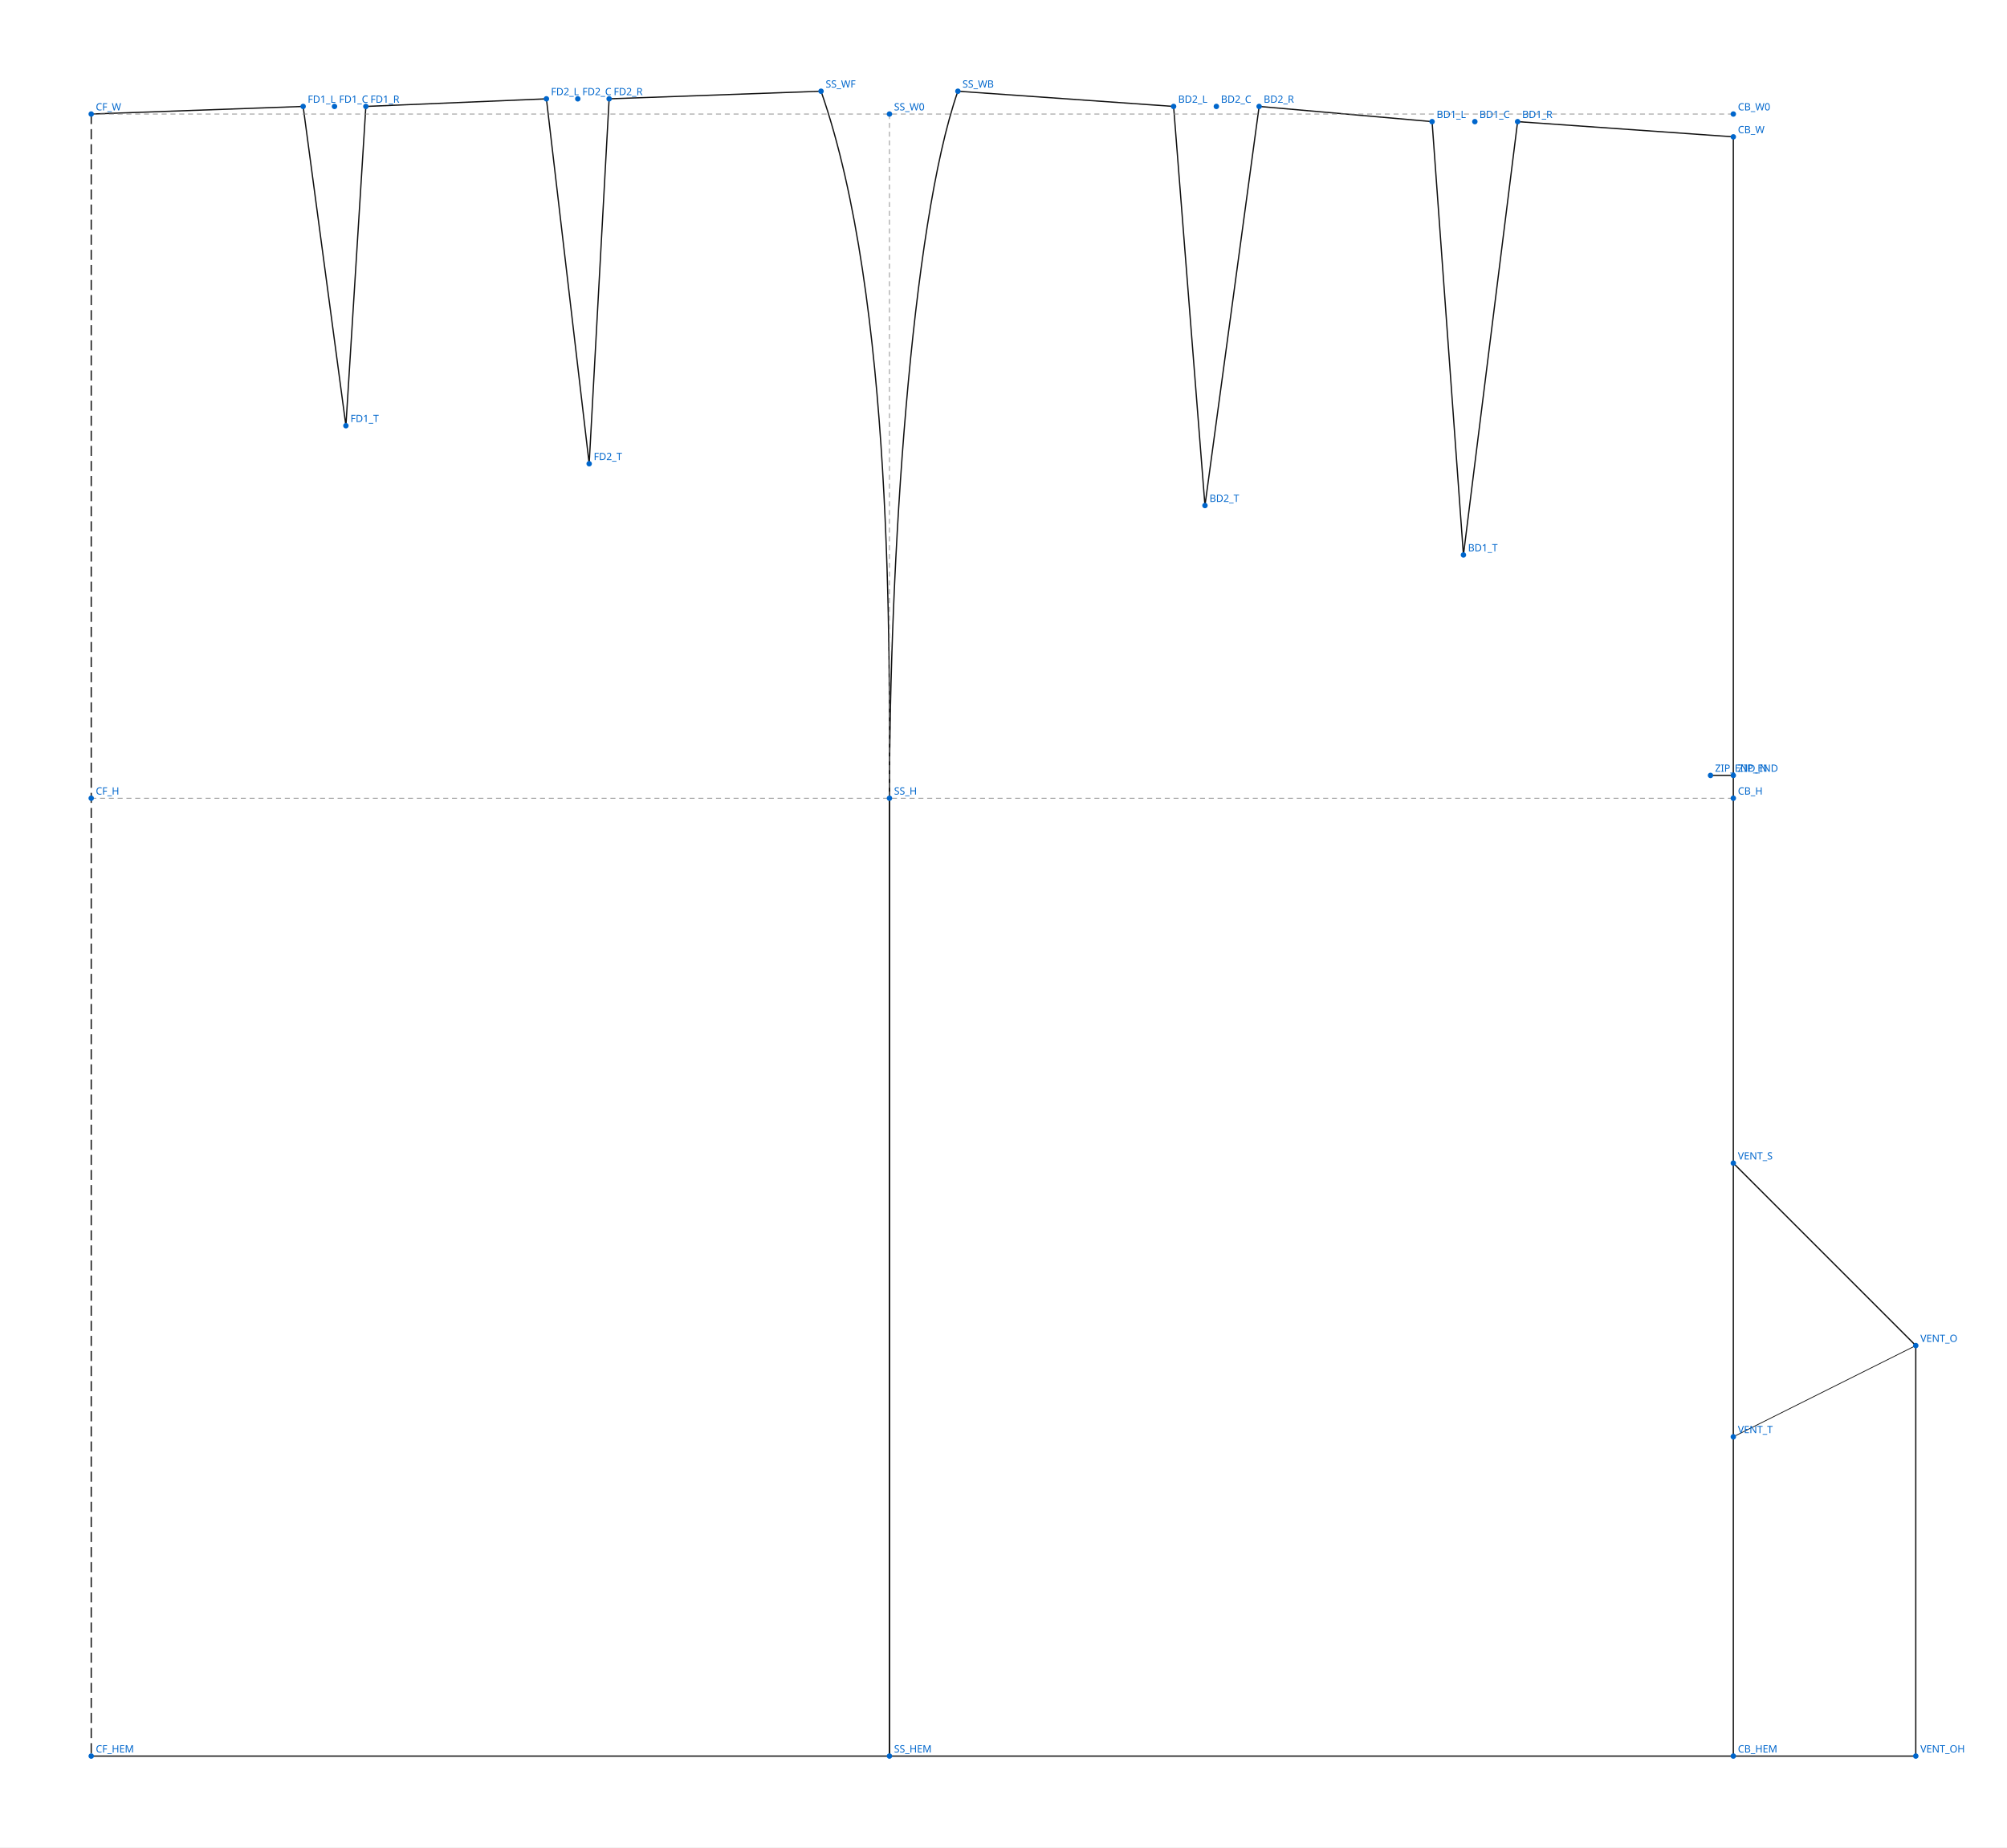
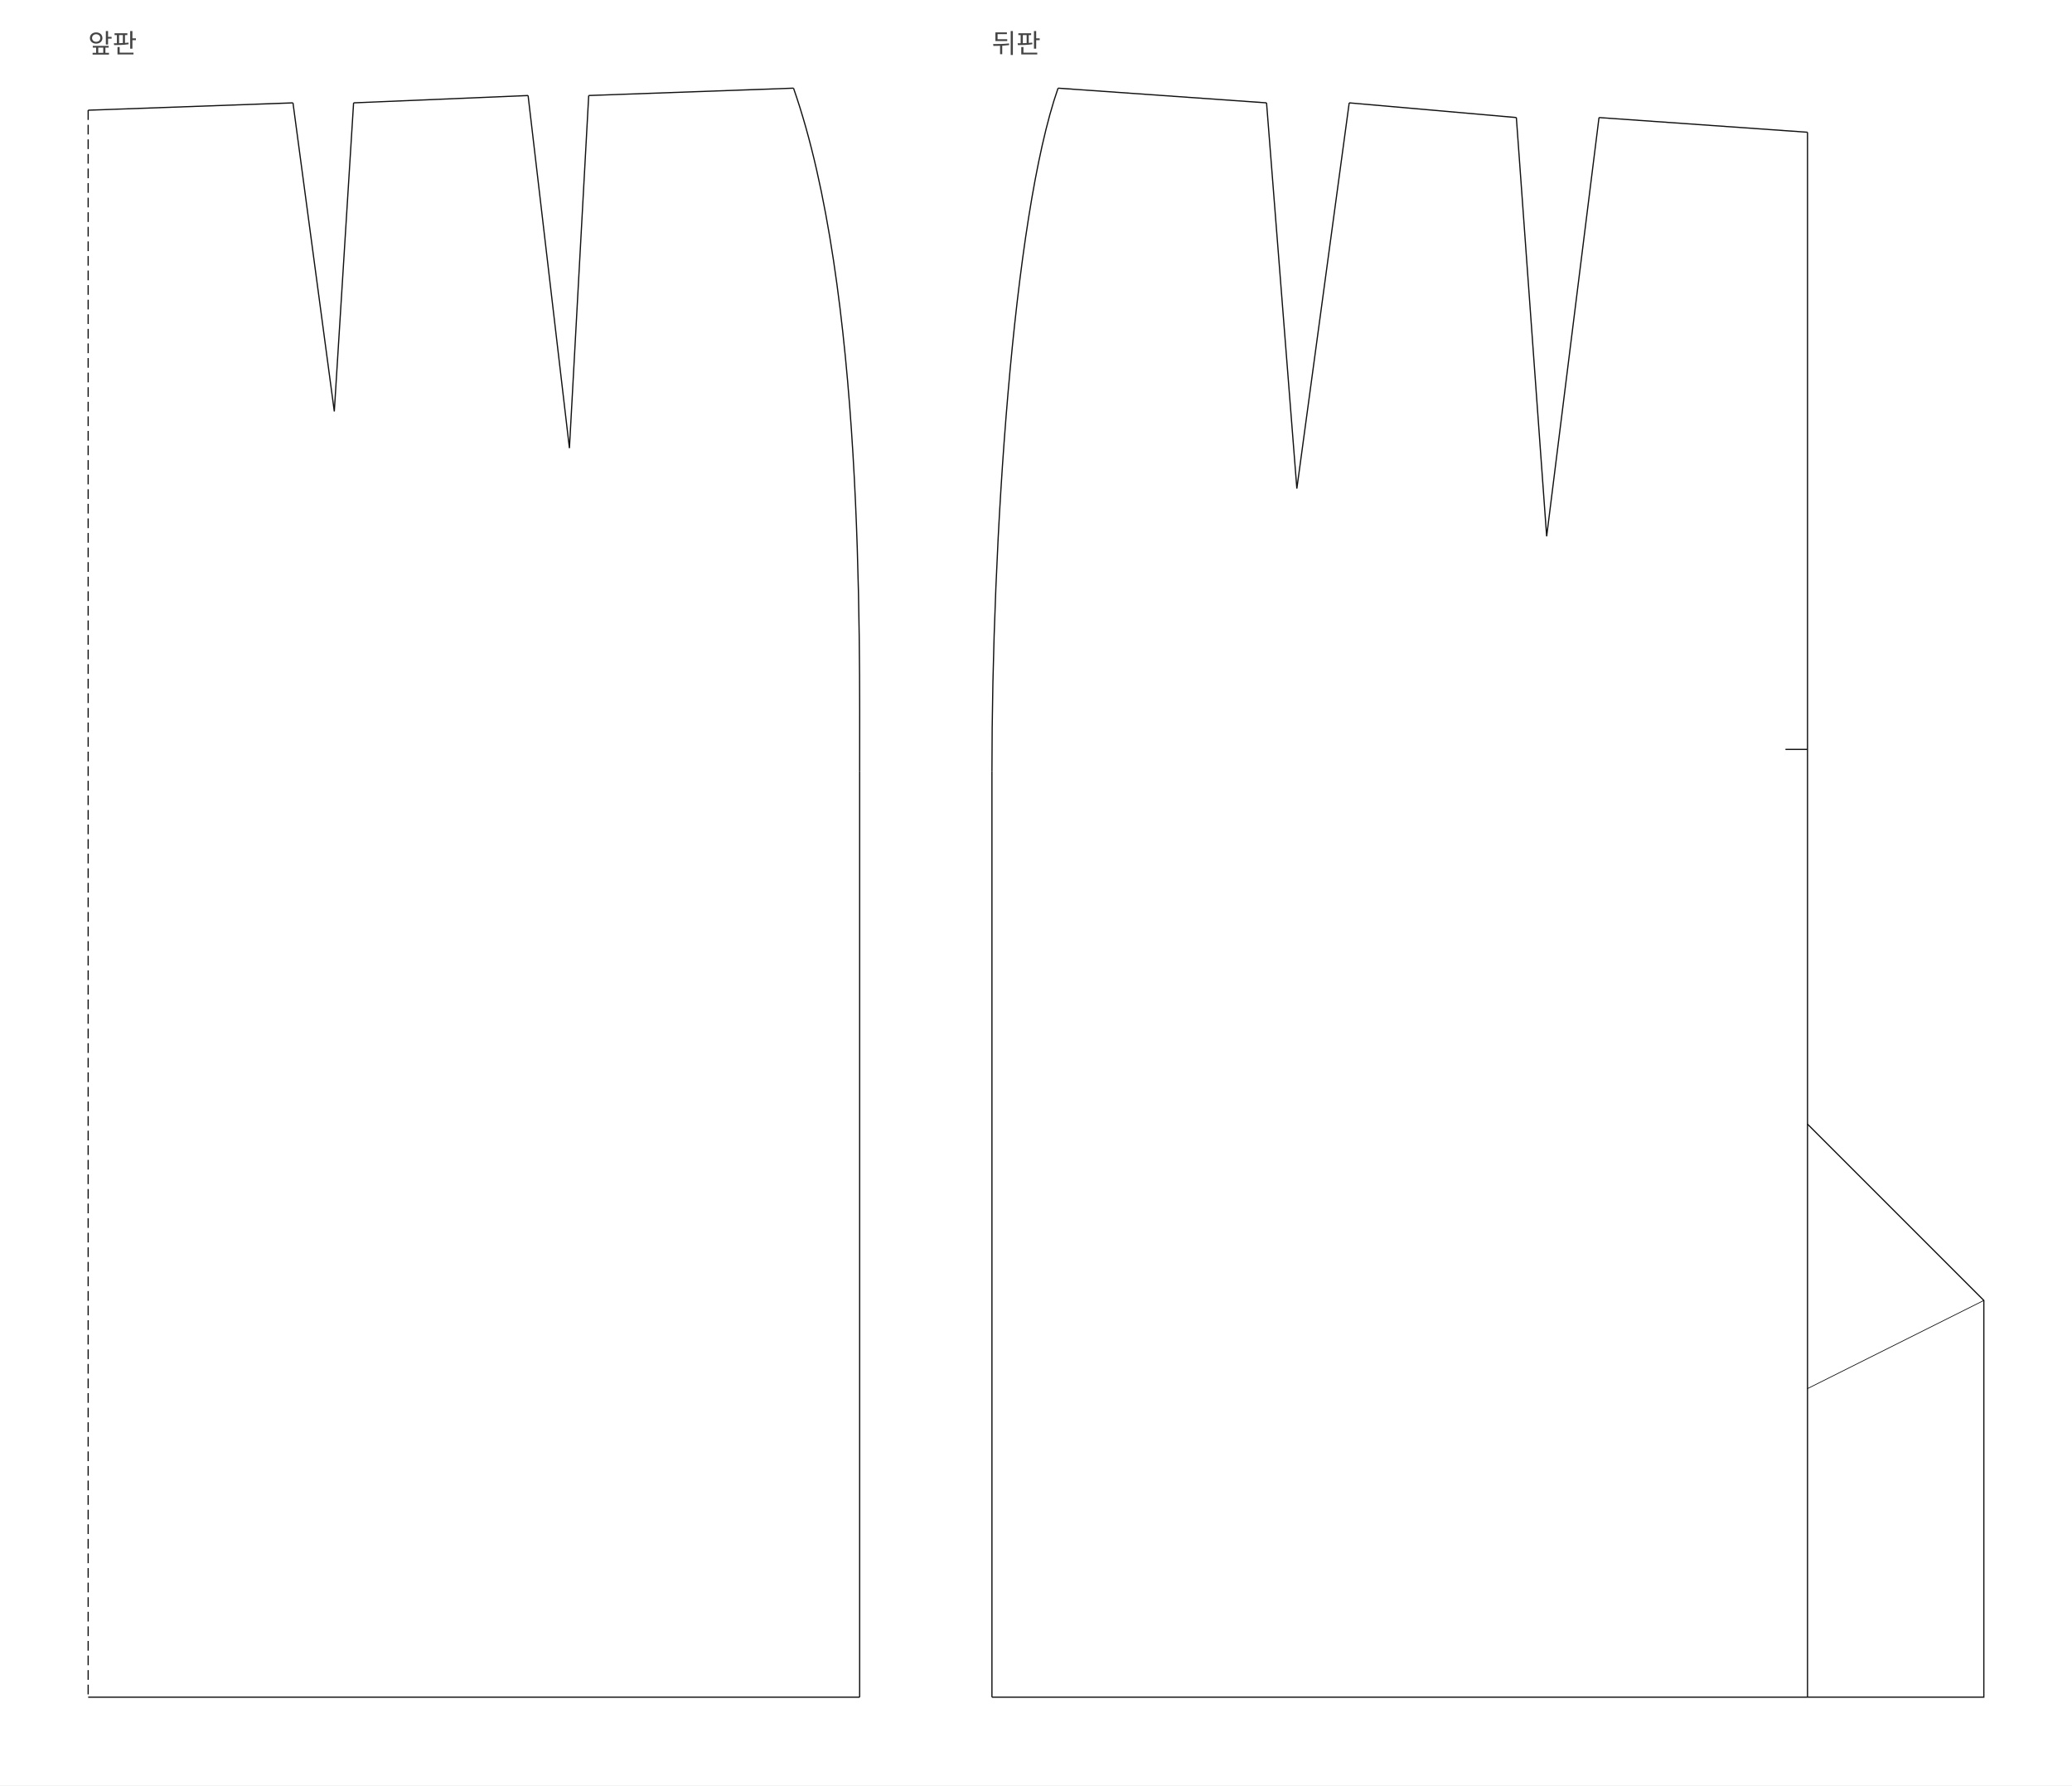
- <svg xmlns="http://www.w3.org/2000/svg" width="558.8mm" height="514.35mm" viewBox="0 0 558.8 514.35">
+ <svg xmlns="http://www.w3.org/2000/svg" width="596.912mm" height="514.35mm" viewBox="0 0 596.912 514.35">
  <rect width="100%" height="100%" fill="white" />
-   <g id="outline" fill="none" stroke="#111" stroke-width="0.35">
-     <path d="M25.4 31.75L84.402 29.633" />
-     <path d="M101.865 29.633L152.135 27.517" />
-     <path d="M169.598 27.517L228.6 25.4" />
-     <path d="M228.6 25.4C248.853 83.267 247.65 182.696 247.65 222.25" />
-     <path d="M247.65 222.25L247.65 488.95" />
-     <path d="M25.4 488.95L247.65 488.95" />
-     <path d="M482.6 38.1L482.6 488.95" />
-     <path d="M482.6 38.1L422.54 33.867" />
-     <path d="M398.727 33.867L350.573 29.633" />
-     <path d="M326.76 29.633L266.7 25.4" />
-     <path d="M266.7 25.4C253.633 62.733 247.65 156.986 247.65 222.25" />
-     <path d="M247.65 222.25L247.65 488.95" />
-     <path d="M247.65 488.95L482.6 488.95" />
-     <path d="M482.6 323.85L533.4 374.65L533.4 488.95L482.6 488.95" />
+   <g id="앞판">
+     <g id="outline" fill="none" stroke="#111" stroke-width="0.35">
+       <path d="M25.4 31.75L84.402 29.633" />
+       <path d="M101.865 29.633L152.135 27.517" />
+       <path d="M169.598 27.517L228.6 25.4" />
+       <path d="M228.6 25.4C248.853 83.267 247.65 182.696 247.65 222.25" />
+       <path d="M247.65 222.25L247.65 488.95" />
+       <path d="M25.4 488.95L247.65 488.95" />
+     </g>
+     <g id="dart" fill="none" stroke="#111" stroke-width="0.35">
+       <path d="M84.402 29.633L96.308 118.533L101.865 29.633" />
+       <path d="M152.135 27.517L164.042 129.117L169.598 27.517" />
+     </g>
+     <g id="fold" fill="none" stroke="#111" stroke-width="0.35" stroke-dasharray="2.8,1.4">
+       <path d="M25.4 31.75L25.4 488.95" />
+     </g>
+     <text x="25.4" y="15.24" font-size="7.62" font-family="sans-serif" fill="#444">앞판</text>
  </g>
-   <g id="dart" fill="none" stroke="#111" stroke-width="0.35">
-     <path d="M84.402 29.633L96.308 118.533L101.865 29.633" />
-     <path d="M152.135 27.517L164.042 129.117L169.598 27.517" />
-     <path d="M398.727 33.867L407.458 154.517L422.54 33.867" />
-     <path d="M326.76 29.633L335.492 140.758L350.573 29.633" />
-   </g>
-   <g id="construction" fill="none" stroke="#888" stroke-width="0.21" stroke-dasharray="1.4,1.05">
-     <path d="M25.4 31.75L482.6 31.75" />
-     <path d="M25.4 222.25L482.6 222.25" />
-     <path d="M247.65 31.75L247.65 222.25" />
-   </g>
-   <g id="mark" fill="none" stroke="#111" stroke-width="0.21">
-     <path d="M482.6 400.05L533.4 374.65" />
-   </g>
-   <g id="notch" fill="none" stroke="#111" stroke-width="0.35">
-     <path d="M482.6 215.9L476.25 215.9" />
-   </g>
-   <g id="fold" fill="none" stroke="#111" stroke-width="0.35" stroke-dasharray="2.8,1.4">
-     <path d="M25.4 31.75L25.4 488.95" />
-   </g>
-   <g id="points" font-size="2.794" font-family="sans-serif" fill="#06c">
-     <circle cx="25.4" cy="31.75" r="0.762" fill="#06c" />
-     <text x="26.67" y="30.734">CF_W</text>
-     <circle cx="247.65" cy="31.75" r="0.762" fill="#06c" />
-     <text x="248.92" y="30.734">SS_W0</text>
-     <circle cx="482.6" cy="31.75" r="0.762" fill="#06c" />
-     <text x="483.87" y="30.734">CB_W0</text>
-     <circle cx="25.4" cy="222.25" r="0.762" fill="#06c" />
-     <text x="26.67" y="221.234">CF_H</text>
-     <circle cx="247.65" cy="222.25" r="0.762" fill="#06c" />
-     <text x="248.92" y="221.234">SS_H</text>
-     <circle cx="482.6" cy="222.25" r="0.762" fill="#06c" />
-     <text x="483.87" y="221.234">CB_H</text>
-     <circle cx="25.4" cy="488.95" r="0.762" fill="#06c" />
-     <text x="26.67" y="487.934">CF_HEM</text>
-     <circle cx="247.65" cy="488.95" r="0.762" fill="#06c" />
-     <text x="248.92" y="487.934">SS_HEM</text>
-     <circle cx="482.6" cy="488.95" r="0.762" fill="#06c" />
-     <text x="483.87" y="487.934">CB_HEM</text>
-     <circle cx="228.6" cy="25.4" r="0.762" fill="#06c" />
-     <text x="229.87" y="24.384">SS_WF</text>
-     <circle cx="266.7" cy="25.4" r="0.762" fill="#06c" />
-     <text x="267.97" y="24.384">SS_WB</text>
-     <circle cx="482.6" cy="38.1" r="0.762" fill="#06c" />
-     <text x="483.87" y="37.084">CB_W</text>
-     <circle cx="93.133" cy="29.633" r="0.762" fill="#06c" />
-     <text x="94.403" y="28.617">FD1_C</text>
-     <circle cx="84.402" cy="29.633" r="0.762" fill="#06c" />
-     <text x="85.672" y="28.617">FD1_L</text>
-     <circle cx="101.865" cy="29.633" r="0.762" fill="#06c" />
-     <text x="103.135" y="28.617">FD1_R</text>
-     <circle cx="96.308" cy="118.533" r="0.762" fill="#06c" />
-     <text x="97.578" y="117.517">FD1_T</text>
-     <circle cx="160.867" cy="27.517" r="0.762" fill="#06c" />
-     <text x="162.137" y="26.501">FD2_C</text>
-     <circle cx="152.135" cy="27.517" r="0.762" fill="#06c" />
-     <text x="153.405" y="26.501">FD2_L</text>
-     <circle cx="169.598" cy="27.517" r="0.762" fill="#06c" />
-     <text x="170.868" y="26.501">FD2_R</text>
-     <circle cx="164.042" cy="129.117" r="0.762" fill="#06c" />
-     <text x="165.312" y="128.101">FD2_T</text>
-     <circle cx="410.633" cy="33.867" r="0.762" fill="#06c" />
-     <text x="411.903" y="32.851">BD1_C</text>
-     <circle cx="398.727" cy="33.867" r="0.762" fill="#06c" />
-     <text x="399.997" y="32.851">BD1_L</text>
-     <circle cx="422.54" cy="33.867" r="0.762" fill="#06c" />
-     <text x="423.81" y="32.851">BD1_R</text>
-     <circle cx="407.458" cy="154.517" r="0.762" fill="#06c" />
-     <text x="408.728" y="153.501">BD1_T</text>
-     <circle cx="338.667" cy="29.633" r="0.762" fill="#06c" />
-     <text x="339.937" y="28.617">BD2_C</text>
-     <circle cx="326.76" cy="29.633" r="0.762" fill="#06c" />
-     <text x="328.03" y="28.617">BD2_L</text>
-     <circle cx="350.573" cy="29.633" r="0.762" fill="#06c" />
-     <text x="351.843" y="28.617">BD2_R</text>
-     <circle cx="335.492" cy="140.758" r="0.762" fill="#06c" />
-     <text x="336.762" y="139.742">BD2_T</text>
-     <circle cx="482.6" cy="215.9" r="0.762" fill="#06c" />
-     <text x="483.87" y="214.884">ZIP_END</text>
-     <circle cx="476.25" cy="215.9" r="0.762" fill="#06c" />
-     <text x="477.52" y="214.884">ZIP_END_N</text>
-     <circle cx="482.6" cy="400.05" r="0.762" fill="#06c" />
-     <text x="483.87" y="399.034">VENT_T</text>
-     <circle cx="533.4" cy="374.65" r="0.762" fill="#06c" />
-     <text x="534.67" y="373.634">VENT_O</text>
-     <circle cx="482.6" cy="323.85" r="0.762" fill="#06c" />
-     <text x="483.87" y="322.834">VENT_S</text>
-     <circle cx="533.4" cy="488.95" r="0.762" fill="#06c" />
-     <text x="534.67" y="487.934">VENT_OH</text>
+   <g id="뒤판">
+     <g id="outline" fill="none" stroke="#111" stroke-width="0.35">
+       <path d="M520.712 38.1L520.712 488.95" />
+       <path d="M520.712 38.1L460.652 33.867" />
+       <path d="M436.839 33.867L388.685 29.633" />
+       <path d="M364.873 29.633L304.812 25.4" />
+       <path d="M304.812 25.4C291.745 62.733 285.762 156.986 285.762 222.25" />
+       <path d="M285.762 222.25L285.762 488.95" />
+       <path d="M285.762 488.95L520.712 488.95" />
+       <path d="M520.712 323.85L571.512 374.65L571.512 488.95L520.712 488.95" />
+     </g>
+     <g id="dart" fill="none" stroke="#111" stroke-width="0.35">
+       <path d="M436.839 33.867L445.57 154.517L460.652 33.867" />
+       <path d="M364.873 29.633L373.604 140.758L388.685 29.633" />
+     </g>
+     <g id="mark" fill="none" stroke="#111" stroke-width="0.21">
+       <path d="M520.712 400.05L571.512 374.65" />
+     </g>
+     <g id="notch" fill="none" stroke="#111" stroke-width="0.35">
+       <path d="M520.712 215.9L514.362 215.9" />
+     </g>
+     <text x="285.762" y="15.24" font-size="7.62" font-family="sans-serif" fill="#444">뒤판</text>
  </g>
</svg>
